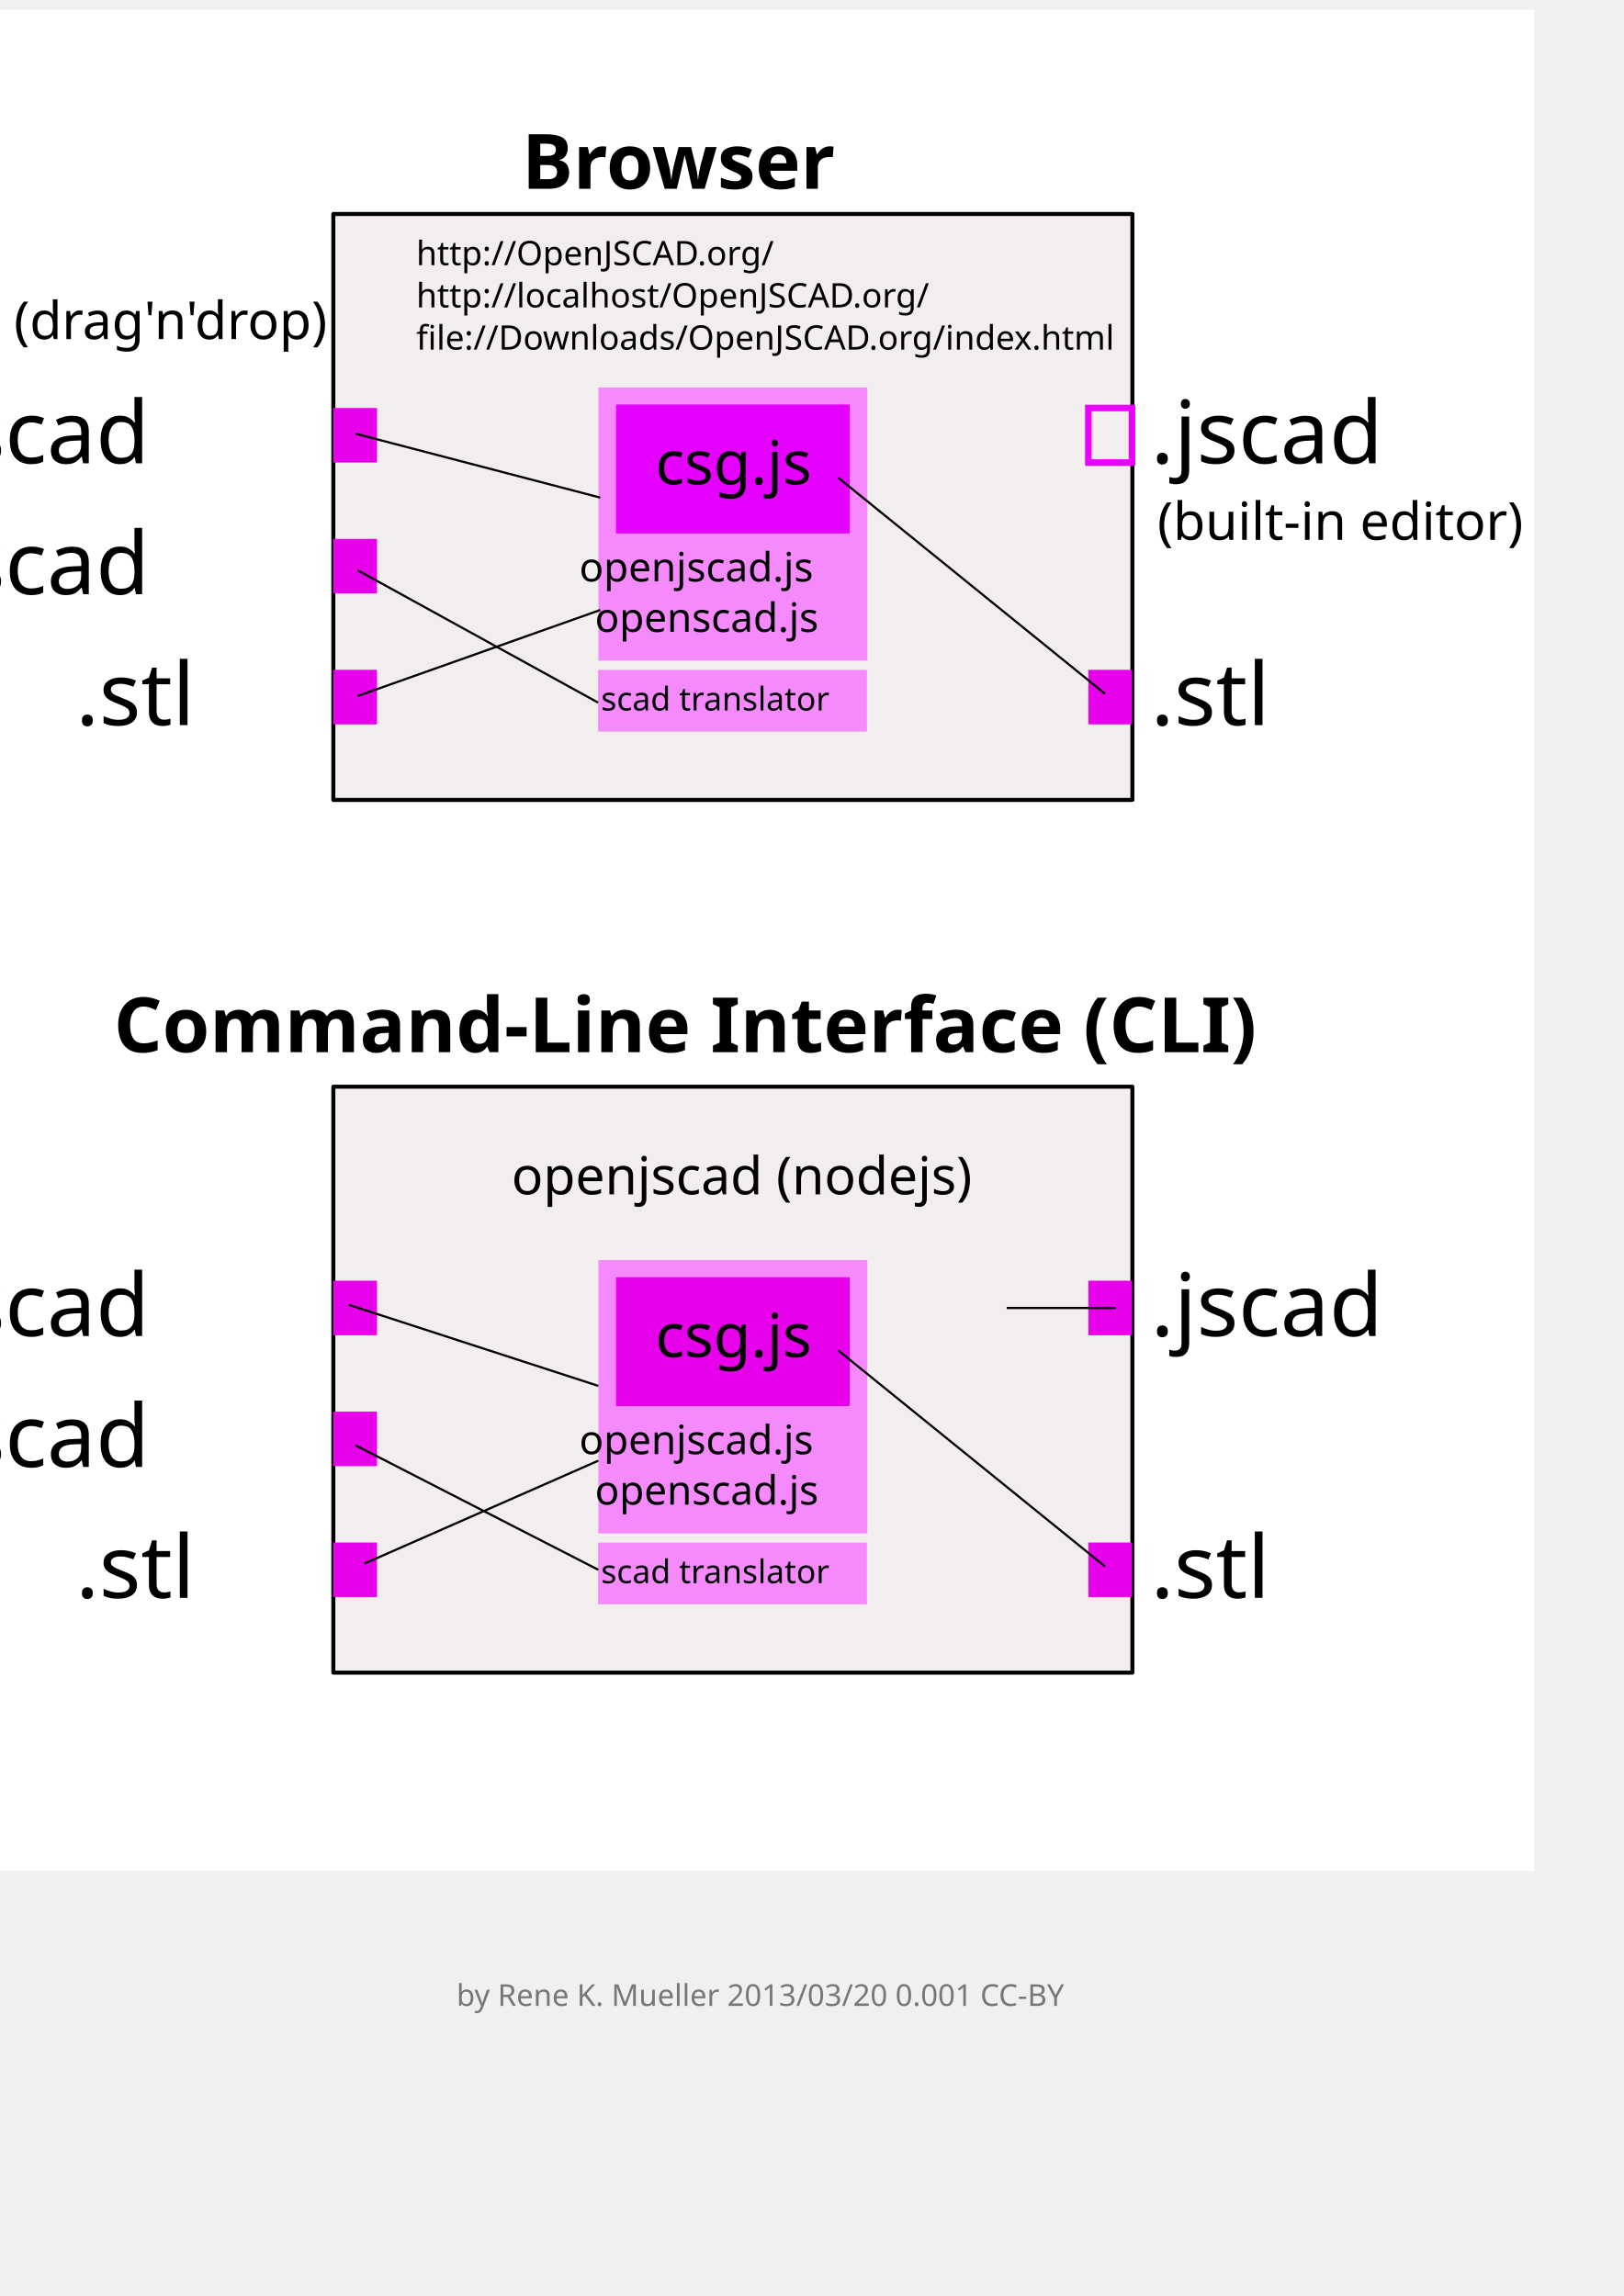
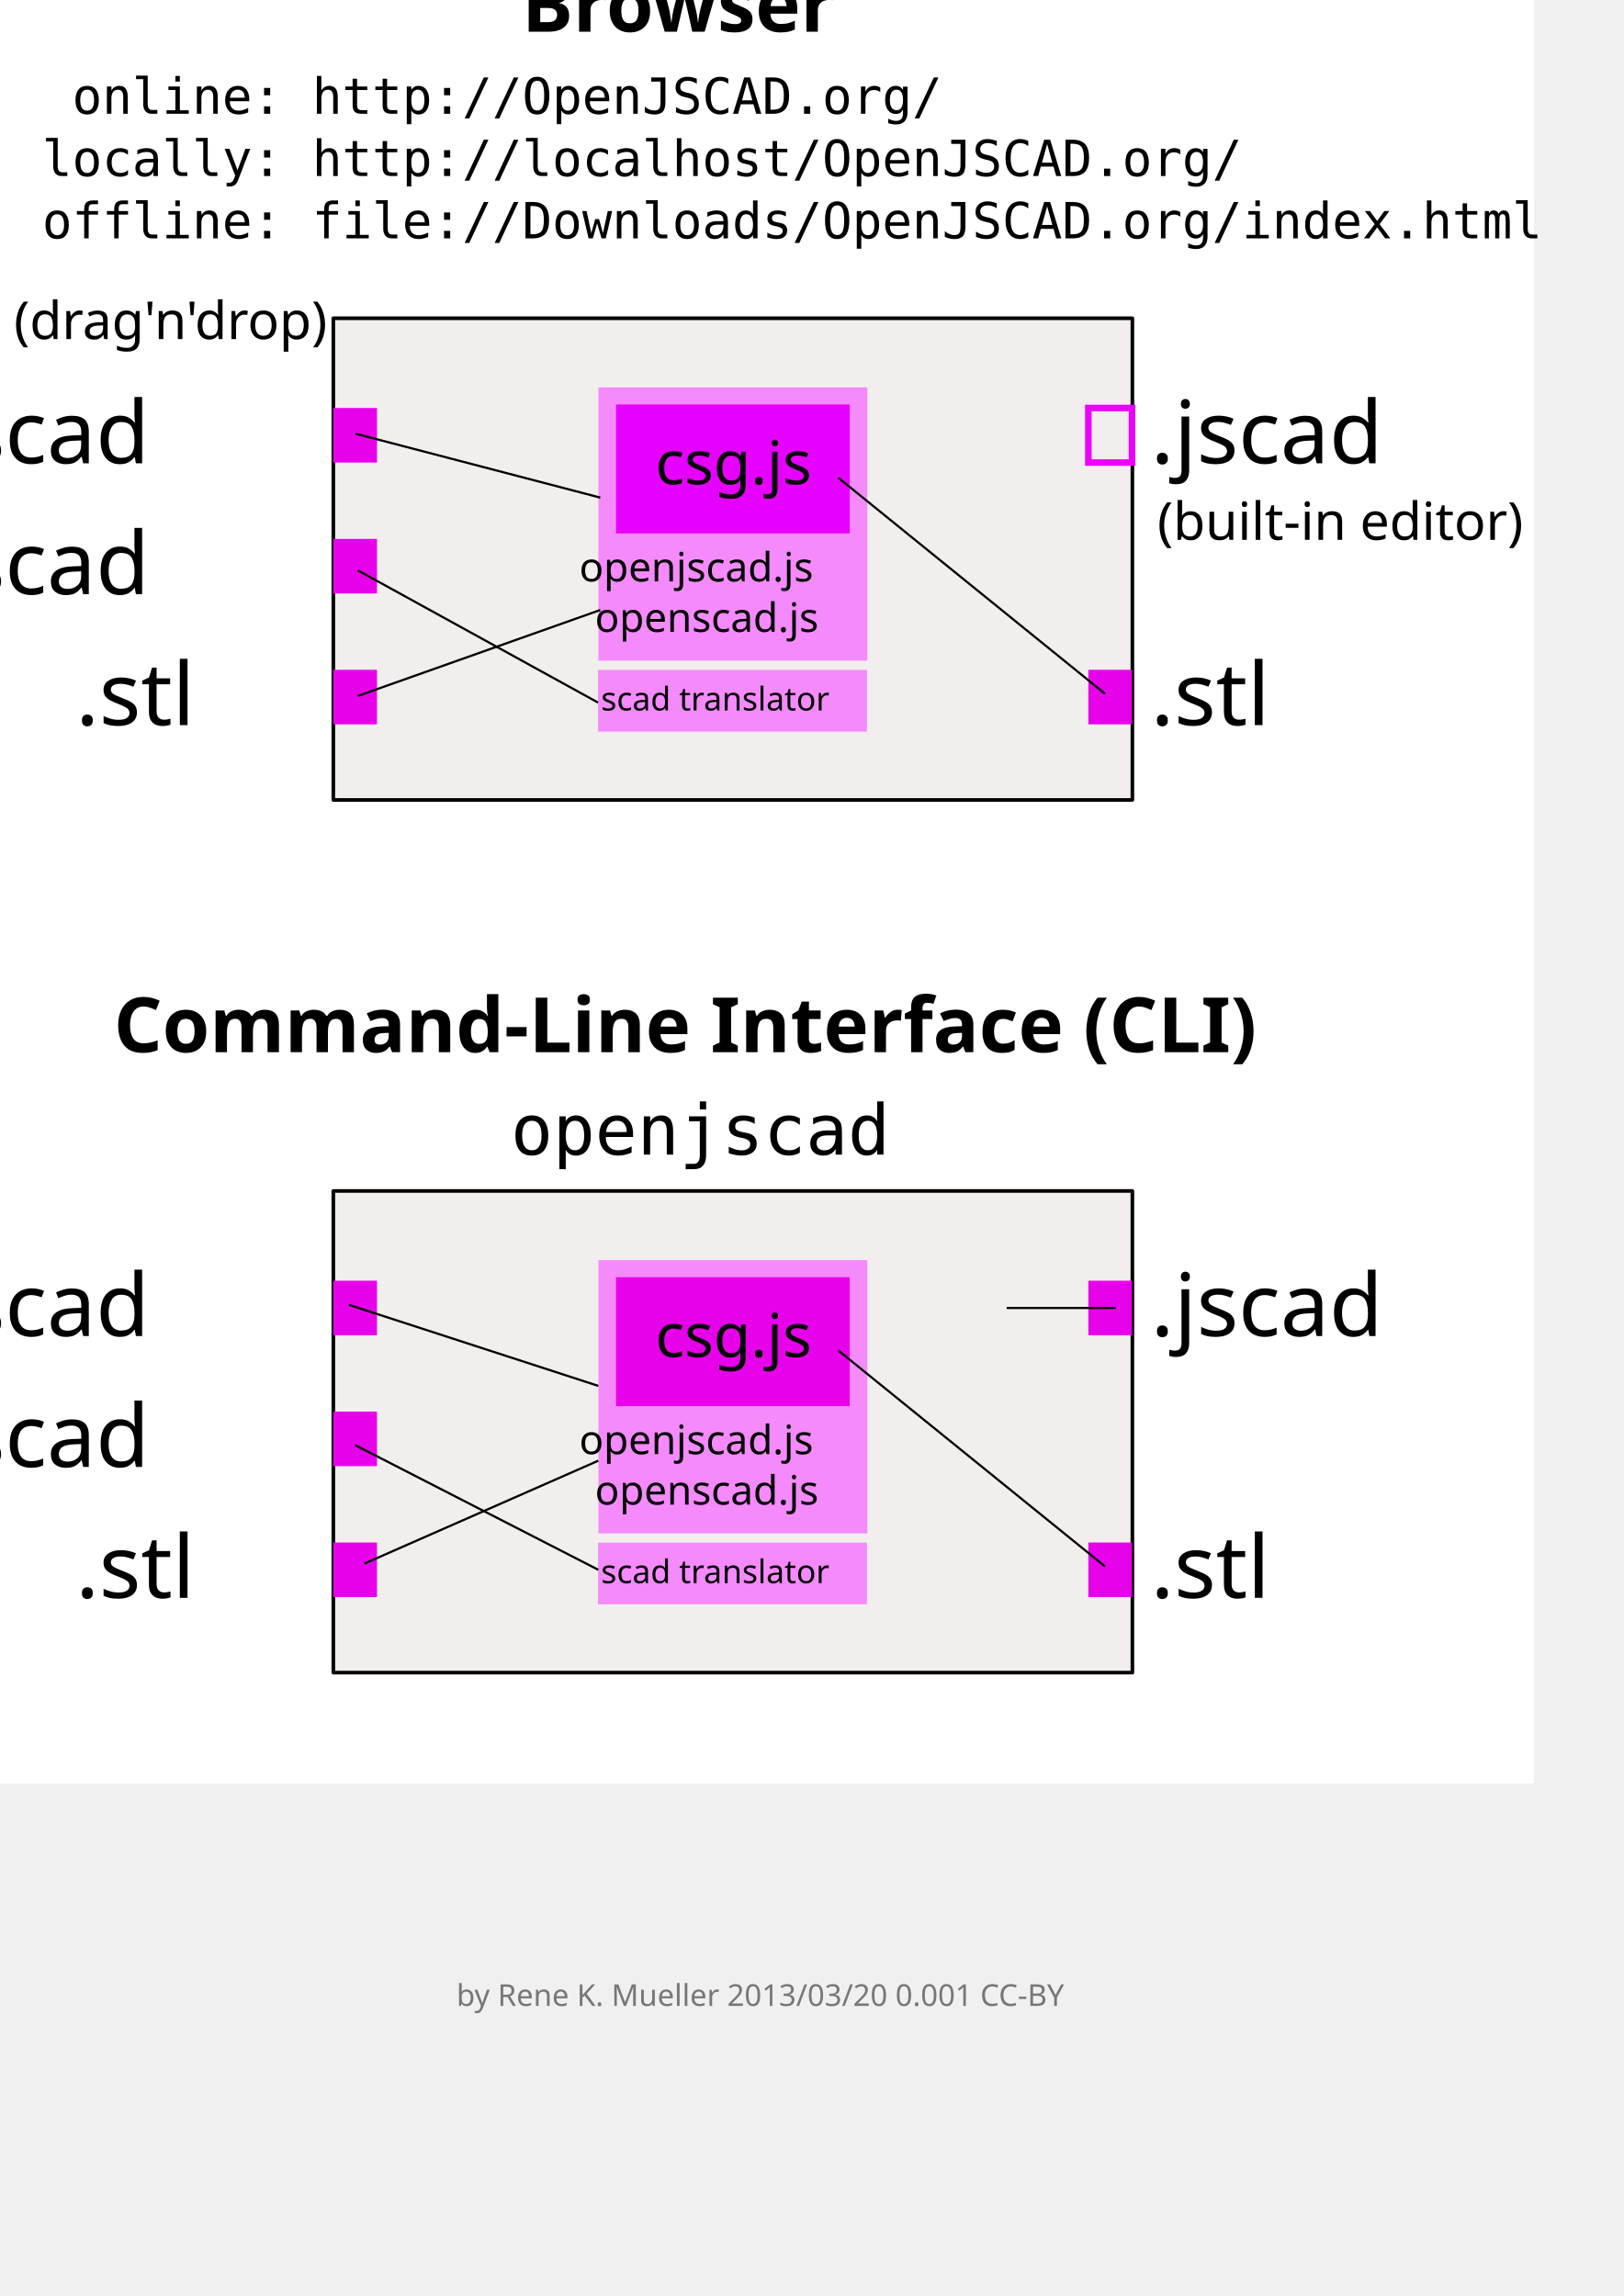
<svg xmlns="http://www.w3.org/2000/svg" width="744.094" height="1052.362" id="svg2" version="1.1">
  <defs id="defs4" />
  <g id="layer1">
-     <rect style="fill:#ffffff;fill-opacity:1;stroke:none" id="rect4300" width="748.29" height="852.891" x="-45.224" y="4.542" />
+     <rect style="fill:#ffffff;fill-opacity:1;stroke:none" id="rect4300" width="748.29" height="864.319" x="-45.224" y="-46.887" />
+     <rect y="545.875" x="152.756" height="220.773" width="366.182" id="rect3238" style="fill:#f2eeee;fill-opacity:1;stroke:#000000;stroke-width:1.665;stroke-linecap:round;stroke-linejoin:round;stroke-miterlimit:4;stroke-opacity:1;stroke-dasharray:none;stroke-dashoffset:0" />
    <text xml:space="preserve" style="font-size:40px;font-style:normal;font-weight:normal;line-height:125%;letter-spacing:0px;word-spacing:0px;fill:#000000;fill-opacity:1;stroke:none;font-family:Sans" x="286.883" y="306.87" id="text4128">
      <tspan id="tspan4130" x="286.883" y="306.87" />
    </text>
-     <rect style="fill:#f2eeee;fill-opacity:1;stroke:#000000;stroke-width:1.836;stroke-linecap:round;stroke-linejoin:round;stroke-miterlimit:4;stroke-opacity:1;stroke-dasharray:none;stroke-dashoffset:0" id="rect3967" width="366.182" height="268.571" x="152.756" y="98.076" />
-     <text xml:space="preserve" style="font-size:15.476px;font-style:normal;font-variant:normal;font-weight:normal;font-stretch:normal;text-align:start;line-height:125%;letter-spacing:0px;word-spacing:0px;writing-mode:lr-tb;text-anchor:start;fill:#000000;fill-opacity:1;stroke:none;font-family:Sans;-inkscape-font-specification:Sans" x="190.748" y="121.55" id="text3757">
-       <tspan id="tspan3759" x="190.748" y="121.55">http://OpenJSCAD.org/</tspan>
-       <tspan x="190.748" y="140.895" id="tspan3763">http://localhost/OpenJSCAD.org/</tspan>
-       <tspan x="190.748" y="160.24" id="tspan3203">file://Downloads/OpenJSCAD.org/index.html</tspan>
-     </text>
-     <rect y="498.076" x="152.756" height="268.571" width="366.182" id="rect3778" style="fill:#f2eeee;fill-opacity:1;stroke:#000000;stroke-width:1.836;stroke-linecap:round;stroke-linejoin:round;stroke-miterlimit:4;stroke-opacity:1;stroke-dasharray:none;stroke-dashoffset:0" />
-     <text xml:space="preserve" style="font-size:35px;font-style:normal;font-variant:normal;font-weight:bold;font-stretch:normal;text-align:center;line-height:125%;letter-spacing:0px;word-spacing:0px;writing-mode:lr-tb;text-anchor:middle;fill:#000000;fill-opacity:1;stroke:none;font-family:Sans;-inkscape-font-specification:Sans Bold" x="333.688" y="86.529" id="text3788">
-       <tspan id="tspan3790" x="333.688" y="86.529">Browser</tspan>
+     <rect style="fill:#f2eeee;fill-opacity:1;stroke:#000000;stroke-width:1.665;stroke-linecap:round;stroke-linejoin:round;stroke-miterlimit:4;stroke-opacity:1;stroke-dasharray:none;stroke-dashoffset:0" id="rect3967" width="366.182" height="220.773" x="152.756" y="145.875" />
+     <text xml:space="preserve" style="font-size:35px;font-style:normal;font-variant:normal;font-weight:bold;font-stretch:normal;text-align:center;line-height:125%;letter-spacing:0px;word-spacing:0px;writing-mode:lr-tb;text-anchor:middle;fill:#000000;fill-opacity:1;stroke:none;font-family:Sans;-inkscape-font-specification:Sans Bold" x="333.688" y="14.529" id="text3788">
+       <tspan id="tspan3790" x="333.688" y="14.529">Browser</tspan>
    </text>
    <text xml:space="preserve" style="font-size:35px;font-style:normal;font-variant:normal;font-weight:bold;font-stretch:normal;text-align:center;line-height:125%;letter-spacing:0px;word-spacing:0px;writing-mode:lr-tb;text-anchor:middle;fill:#000000;fill-opacity:1;stroke:none;font-family:Sans;-inkscape-font-specification:Sans Bold" x="336.732" y="482.261" id="text3792">
      <tspan id="tspan3794" x="336.732" y="482.261">Command-Line Interface (CLI)</tspan>
    </text>
    <text xml:space="preserve" style="font-size:40px;font-style:normal;font-variant:normal;font-weight:normal;font-stretch:normal;text-align:end;line-height:125%;letter-spacing:0px;word-spacing:0px;writing-mode:lr-tb;text-anchor:end;fill:#000000;fill-opacity:1;stroke:none;font-family:Sans;-inkscape-font-specification:Sans" x="141.328" y="612.362" id="text3826">
      <tspan id="tspan3828" x="141.328" y="612.362">.jscad</tspan>
      <tspan x="141.328" y="662.362" id="tspan3832" />
    </text>
    <text id="text3844" y="672.362" x="141.328" style="font-size:40px;font-style:normal;font-variant:normal;font-weight:normal;font-stretch:normal;text-align:end;line-height:125%;letter-spacing:0px;word-spacing:0px;writing-mode:lr-tb;text-anchor:end;fill:#000000;fill-opacity:1;stroke:none;font-family:Sans;-inkscape-font-specification:Sans" xml:space="preserve">
      <tspan y="672.362" x="141.328" id="tspan3846">.scad</tspan>
      <tspan id="tspan3848" y="722.362" x="141.328" />
    </text>
    <text xml:space="preserve" style="font-size:40px;font-style:normal;font-variant:normal;font-weight:normal;font-stretch:normal;text-align:end;line-height:125%;letter-spacing:0px;word-spacing:0px;writing-mode:lr-tb;text-anchor:end;fill:#000000;fill-opacity:1;stroke:none;font-family:Sans;-inkscape-font-specification:Sans" x="141.328" y="732.362" id="text3850">
      <tspan x="141.328" y="732.362" id="tspan3854">.stl</tspan>
    </text>
    <text id="text3886" y="612.362" x="527.328" style="font-size:40px;font-style:normal;font-variant:normal;font-weight:normal;font-stretch:normal;text-align:start;line-height:125%;letter-spacing:0px;word-spacing:0px;writing-mode:lr-tb;text-anchor:start;fill:#000000;fill-opacity:1;stroke:none;font-family:Sans;-inkscape-font-specification:Sans" xml:space="preserve">
      <tspan y="612.362" x="527.328" id="tspan3888">.jscad</tspan>
      <tspan id="tspan3890" y="662.362" x="527.328" />
    </text>
    <text id="text3898" y="732.362" x="527.328" style="font-size:40px;font-style:normal;font-variant:normal;font-weight:normal;font-stretch:normal;text-align:start;line-height:125%;letter-spacing:0px;word-spacing:0px;writing-mode:lr-tb;text-anchor:start;fill:#000000;fill-opacity:1;stroke:none;font-family:Sans;-inkscape-font-specification:Sans" xml:space="preserve">
      <tspan id="tspan3900" y="732.362" x="527.328">.stl</tspan>
    </text>
    <rect style="fill:#e700ea;fill-opacity:1;stroke:none" id="rect3858" width="20" height="25" x="152.756" y="587.005" />
    <rect y="647.005" x="152.756" height="25" width="20" id="rect3860" style="fill:#e700ea;fill-opacity:1;stroke:none" />
    <rect style="fill:#e700ea;fill-opacity:1;stroke:none" id="rect3862" width="20" height="25" x="152.756" y="707.005" />
    <rect y="707.005" x="498.756" height="25" width="20" id="rect3870" style="fill:#e700ea;fill-opacity:1;stroke:none" />
    <rect y="587.005" x="498.756" height="25" width="20" id="rect3904" style="fill:#e700ea;fill-opacity:1;stroke:none" />
    <rect y="187.005" x="152.756" height="25" width="20" id="rect3906" style="fill:#e700ea;fill-opacity:1;stroke:none" />
    <rect style="fill:#e700ea;fill-opacity:1;stroke:none" id="rect3908" width="20" height="25" x="152.756" y="247.005" />
    <rect y="307.005" x="152.756" height="25" width="20" id="rect3910" style="fill:#e700ea;fill-opacity:1;stroke:none" />
    <text id="text3926" y="212.362" x="141.328" style="font-size:40px;font-style:normal;font-variant:normal;font-weight:normal;font-stretch:normal;text-align:end;line-height:125%;letter-spacing:0px;word-spacing:0px;writing-mode:lr-tb;text-anchor:end;fill:#000000;fill-opacity:1;stroke:none;font-family:Sans;-inkscape-font-specification:Sans" xml:space="preserve">
      <tspan y="212.362" x="141.328" id="tspan3928">.jscad</tspan>
      <tspan id="tspan3930" y="262.362" x="141.328" />
    </text>
    <text xml:space="preserve" style="font-size:40px;font-style:normal;font-variant:normal;font-weight:normal;font-stretch:normal;text-align:end;line-height:125%;letter-spacing:0px;word-spacing:0px;writing-mode:lr-tb;text-anchor:end;fill:#000000;fill-opacity:1;stroke:none;font-family:Sans;-inkscape-font-specification:Sans" x="141.328" y="272.362" id="text3932">
      <tspan id="tspan3934" x="141.328" y="272.362">.scad</tspan>
      <tspan x="141.328" y="322.362" id="tspan3936" />
    </text>
    <text id="text3938" y="332.362" x="141.328" style="font-size:40px;font-style:normal;font-variant:normal;font-weight:normal;font-stretch:normal;text-align:end;line-height:125%;letter-spacing:0px;word-spacing:0px;writing-mode:lr-tb;text-anchor:end;fill:#000000;fill-opacity:1;stroke:none;font-family:Sans;-inkscape-font-specification:Sans" xml:space="preserve">
      <tspan id="tspan3940" y="332.362" x="141.328">.stl</tspan>
    </text>
    <text xml:space="preserve" style="font-size:40px;font-style:normal;font-variant:normal;font-weight:normal;font-stretch:normal;text-align:start;line-height:125%;letter-spacing:0px;word-spacing:0px;writing-mode:lr-tb;text-anchor:start;fill:#000000;fill-opacity:1;stroke:none;font-family:Sans;-inkscape-font-specification:Sans" x="527.328" y="332.362" id="text3950">
      <tspan x="527.328" y="332.362" id="tspan3952">.stl</tspan>
    </text>
    <rect style="fill:#e700ea;fill-opacity:1;stroke:none" id="rect3954" width="20" height="25" x="498.756" y="307.005" />
-     <text id="text4014" y="547.417" x="234.41" style="font-size:24px;font-style:normal;font-variant:normal;font-weight:normal;font-stretch:normal;text-align:start;line-height:125%;letter-spacing:0px;word-spacing:0px;writing-mode:lr-tb;text-anchor:start;fill:#000000;fill-opacity:1;stroke:none;font-family:Sans;-inkscape-font-specification:Sans" xml:space="preserve">
-       <tspan id="tspan4018" y="547.417" x="234.41">openjscad (nodejs)</tspan>
+     <text id="text4014" y="529.212" x="234.074" style="font-size:32.072px;font-style:normal;font-variant:normal;font-weight:normal;font-stretch:normal;text-align:start;line-height:125%;letter-spacing:0px;word-spacing:0px;writing-mode:lr-tb;text-anchor:start;fill:#000000;fill-opacity:1;stroke:none;font-family:Monospace;-inkscape-font-specification:Monospace" xml:space="preserve">
+       <tspan id="tspan4018" y="529.212" x="234.074">openjscad</tspan>
    </text>
    <rect style="fill:#f58afd;fill-opacity:1;stroke:none" id="rect4126" width="123.239" height="125.259" x="274.228" y="177.57" />
    <rect style="fill:#e500ff;fill-opacity:1;stroke:none" id="rect4107" width="107.076" height="59.094" x="282.309" y="185.399" />
    <text xml:space="preserve" style="font-size:27.776px;font-style:normal;font-weight:normal;line-height:125%;letter-spacing:0px;word-spacing:0px;fill:#000000;fill-opacity:1;stroke:none;font-family:Sans" x="300.334" y="221.964" id="text4109">
      <tspan id="tspan4111" x="300.334" y="221.964">csg.js</tspan>
    </text>
    <text id="text4132" y="266.499" x="335.897" style="font-size:18.492px;font-style:normal;font-variant:normal;font-weight:normal;font-stretch:normal;text-align:center;line-height:125%;letter-spacing:0px;word-spacing:0px;writing-mode:lr-tb;text-anchor:middle;fill:#000000;fill-opacity:1;stroke:none;font-family:Sans;-inkscape-font-specification:Sans" xml:space="preserve">
      <tspan y="266.499" x="335.897" id="tspan4134">openjscad.js</tspan>
      <tspan y="289.614" x="335.897" id="tspan4138">openscad.js</tspan>
    </text>
    <rect style="fill:#f58afd;fill-opacity:1;stroke:none" id="rect4158" width="123.239" height="28.284" x="274.069" y="307.052" />
    <text xml:space="preserve" style="font-size:14.942px;font-style:normal;font-variant:normal;font-weight:normal;font-stretch:normal;text-align:center;line-height:125%;letter-spacing:0px;word-spacing:0px;writing-mode:lr-tb;text-anchor:middle;fill:#000000;fill-opacity:1;stroke:none;font-family:Sans;-inkscape-font-specification:Sans" x="337.489" y="325.635" id="text4160">
      <tspan id="tspan4164" x="337.489" y="325.635">scad translator</tspan>
    </text>
    <path style="fill:none;stroke:#000000;stroke-width:1px;stroke-linecap:butt;stroke-linejoin:miter;stroke-opacity:1" d="M 163.962,318.991 275.079,279.595" id="path4168" />
    <path style="fill:none;stroke:#000000;stroke-width:1px;stroke-linecap:butt;stroke-linejoin:miter;stroke-opacity:1" d="m 162.952,198.783 112.127,29.294 0,0" id="path4170" />
    <path style="fill:none;stroke:#000000;stroke-width:1px;stroke-linecap:butt;stroke-linejoin:miter;stroke-opacity:1" d="m 163.962,261.413 110.107,60.609" id="path4172" />
    <path style="fill:none;stroke:#000000;stroke-width:1px;stroke-linecap:butt;stroke-linejoin:miter;stroke-opacity:1" d="m 384.176,218.986 122.228,98.995" id="path4187" />
    <rect y="577.57" x="274.228" height="125.259" width="123.239" id="rect4222" style="fill:#f58afd;fill-opacity:1;stroke:none" />
    <rect y="585.399" x="282.309" height="59.094" width="107.076" id="rect4224" style="fill:#e700ea;fill-opacity:1;stroke:none" />
    <text id="text4226" y="621.964" x="300.334" style="font-size:27.776px;font-style:normal;font-weight:normal;line-height:125%;letter-spacing:0px;word-spacing:0px;fill:#000000;fill-opacity:1;stroke:none;font-family:Sans" xml:space="preserve">
      <tspan y="621.964" x="300.334" id="tspan4228">csg.js</tspan>
    </text>
    <text xml:space="preserve" style="font-size:18.492px;font-style:normal;font-variant:normal;font-weight:normal;font-stretch:normal;text-align:center;line-height:125%;letter-spacing:0px;word-spacing:0px;writing-mode:lr-tb;text-anchor:middle;fill:#000000;fill-opacity:1;stroke:none;font-family:Sans;-inkscape-font-specification:Sans" x="335.897" y="666.499" id="text4230">
      <tspan id="tspan4232" x="335.897" y="666.499">openjscad.js</tspan>
      <tspan id="tspan4234" x="335.897" y="689.614">openscad.js</tspan>
    </text>
    <rect y="707.052" x="274.069" height="28.284" width="123.239" id="rect4236" style="fill:#f58afd;fill-opacity:1;stroke:none" />
    <text id="text4238" y="725.635" x="337.489" style="font-size:14.942px;font-style:normal;font-variant:normal;font-weight:normal;font-stretch:normal;text-align:center;line-height:125%;letter-spacing:0px;word-spacing:0px;writing-mode:lr-tb;text-anchor:middle;fill:#000000;fill-opacity:1;stroke:none;font-family:Sans;-inkscape-font-specification:Sans" xml:space="preserve">
      <tspan y="725.635" x="337.489" id="tspan4240">scad translator</tspan>
    </text>
    <path style="fill:none;stroke:#000000;stroke-width:1px;stroke-linecap:butt;stroke-linejoin:miter;stroke-opacity:1" d="m 159.899,598.076 114.286,37.143" id="path4242" />
    <path style="fill:none;stroke:#000000;stroke-width:1px;stroke-linecap:butt;stroke-linejoin:miter;stroke-opacity:1" d="m 162.756,662.362 111.429,57.143" id="path4244" />
    <path style="fill:none;stroke:#000000;stroke-width:1px;stroke-linecap:butt;stroke-linejoin:miter;stroke-opacity:1" d="M 167.042,716.648 274.185,669.505" id="path4246" />
    <path style="fill:none;stroke:#000000;stroke-width:1px;stroke-linecap:butt;stroke-linejoin:miter;stroke-opacity:1" d="m 461.328,599.505 50,0" id="path4252" />
    <text xml:space="preserve" style="font-size:40px;font-style:normal;font-variant:normal;font-weight:normal;font-stretch:normal;text-align:start;line-height:125%;letter-spacing:0px;word-spacing:0px;writing-mode:lr-tb;text-anchor:start;fill:#000000;fill-opacity:1;stroke:none;font-family:Sans;-inkscape-font-specification:Sans" x="527.328" y="212.362" id="text4258">
      <tspan id="tspan4260" x="527.328" y="212.362">.jscad</tspan>
      <tspan x="527.328" y="262.362" id="tspan4262" />
    </text>
    <text xml:space="preserve" style="font-size:24px;font-style:normal;font-variant:normal;font-weight:normal;font-stretch:normal;text-align:start;line-height:125%;letter-spacing:0px;word-spacing:0px;writing-mode:lr-tb;text-anchor:start;fill:#000000;fill-opacity:1;stroke:none;font-family:Sans;-inkscape-font-specification:Sans" x="530.41" y="247.417" id="text4264">
      <tspan x="530.41" y="247.417" id="tspan4266">(built-in editor)</tspan>
    </text>
    <text id="text4268" y="155.417" x="6.41" style="font-size:24px;font-style:normal;font-variant:normal;font-weight:normal;font-stretch:normal;text-align:start;line-height:125%;letter-spacing:0px;word-spacing:0px;writing-mode:lr-tb;text-anchor:start;fill:#000000;fill-opacity:1;stroke:none;font-family:Sans;-inkscape-font-specification:Sans" xml:space="preserve">
      <tspan id="tspan4270" y="155.417" x="6.41">(drag'n'drop)</tspan>
    </text>
    <rect style="fill:none;stroke:#eb00ff;stroke-width:3;stroke-miterlimit:4;stroke-opacity:1;stroke-dasharray:none" id="rect4285" width="20" height="25" x="498.756" y="187.005" />
    <text xml:space="preserve" style="font-size:13.812px;font-style:normal;font-weight:normal;line-height:125%;letter-spacing:0px;word-spacing:0px;opacity:0.505;fill:#000000;fill-opacity:1;stroke:none;font-family:Sans" x="209.199" y="919.392" id="text4302">
      <tspan id="tspan4304" x="209.199" y="919.392">by Rene K. Mueller 2013/03/20 0.001 CC-BY</tspan>
    </text>
    <path id="path4489" d="m 384.176,618.986 122.228,98.995" style="fill:none;stroke:#000000;stroke-width:1px;stroke-linecap:butt;stroke-linejoin:miter;stroke-opacity:1" />
+     <text id="text3205" y="52.152" x="19.32" style="font-size:22.836px;font-style:normal;font-variant:normal;font-weight:normal;font-stretch:normal;text-align:start;line-height:125%;letter-spacing:0px;word-spacing:0px;writing-mode:lr-tb;text-anchor:start;fill:#000000;fill-opacity:1;stroke:none;font-family:Monospace;-inkscape-font-specification:Monospace" xml:space="preserve">
+       <tspan y="52.152" x="19.32" id="tspan3207"> online: http://OpenJSCAD.org/</tspan>
+       <tspan id="tspan3209" y="80.698" x="19.32">locally: http://localhost/OpenJSCAD.org/</tspan>
+       <tspan id="tspan3211" y="109.243" x="19.32">offline: file://Downloads/OpenJSCAD.org/index.html</tspan>
+     </text>
  </g>
</svg>
